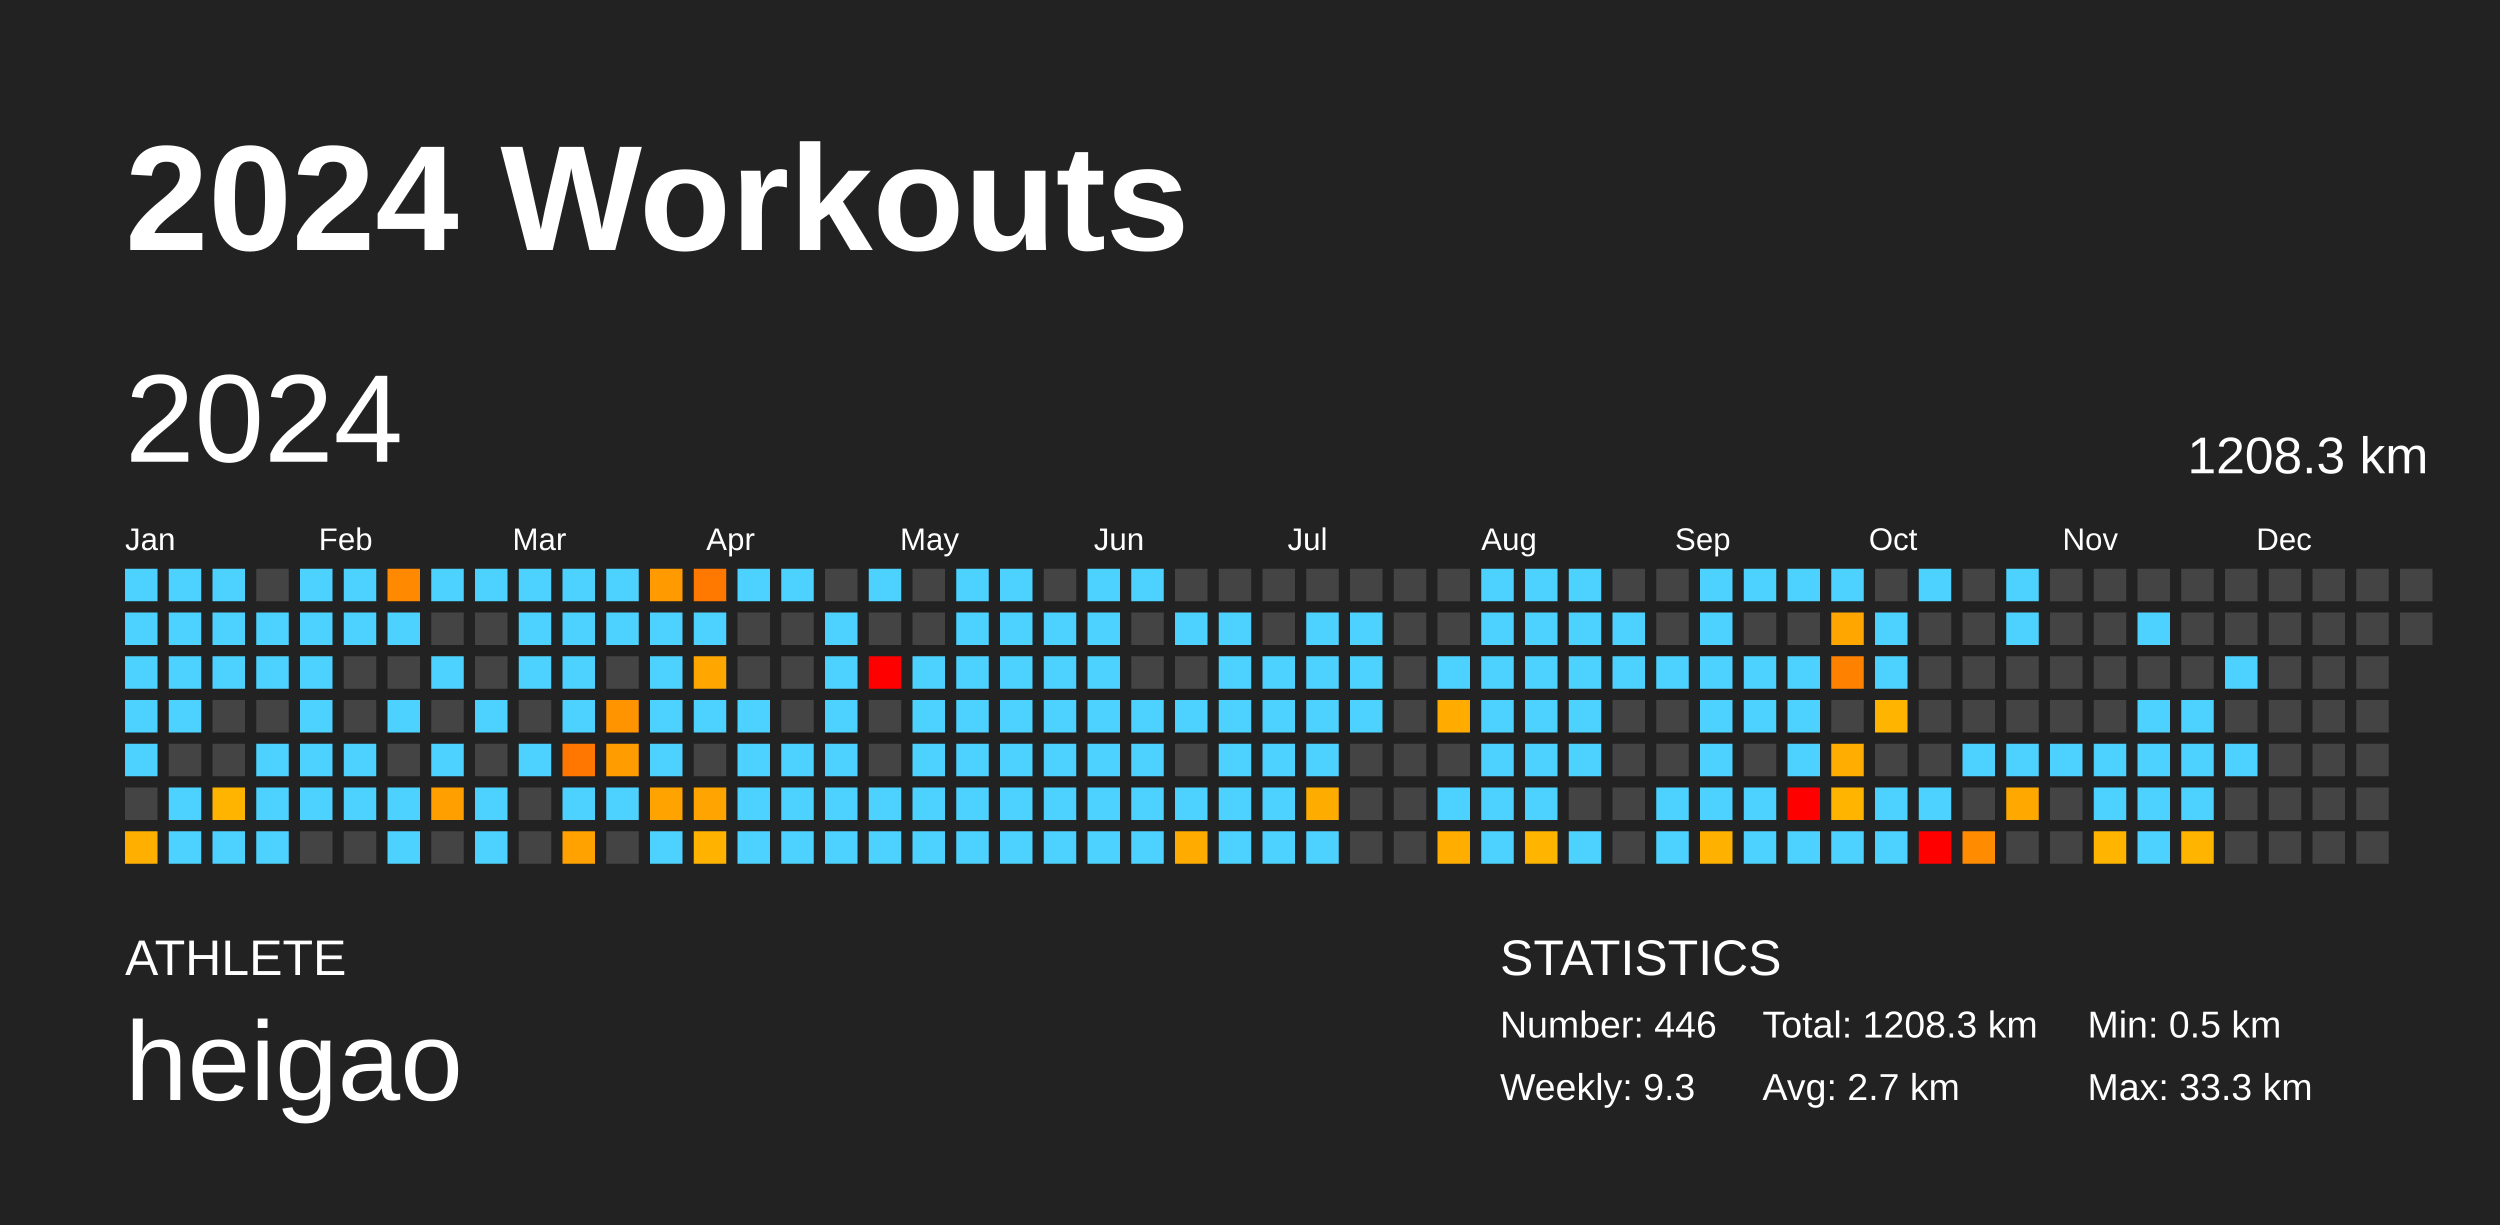
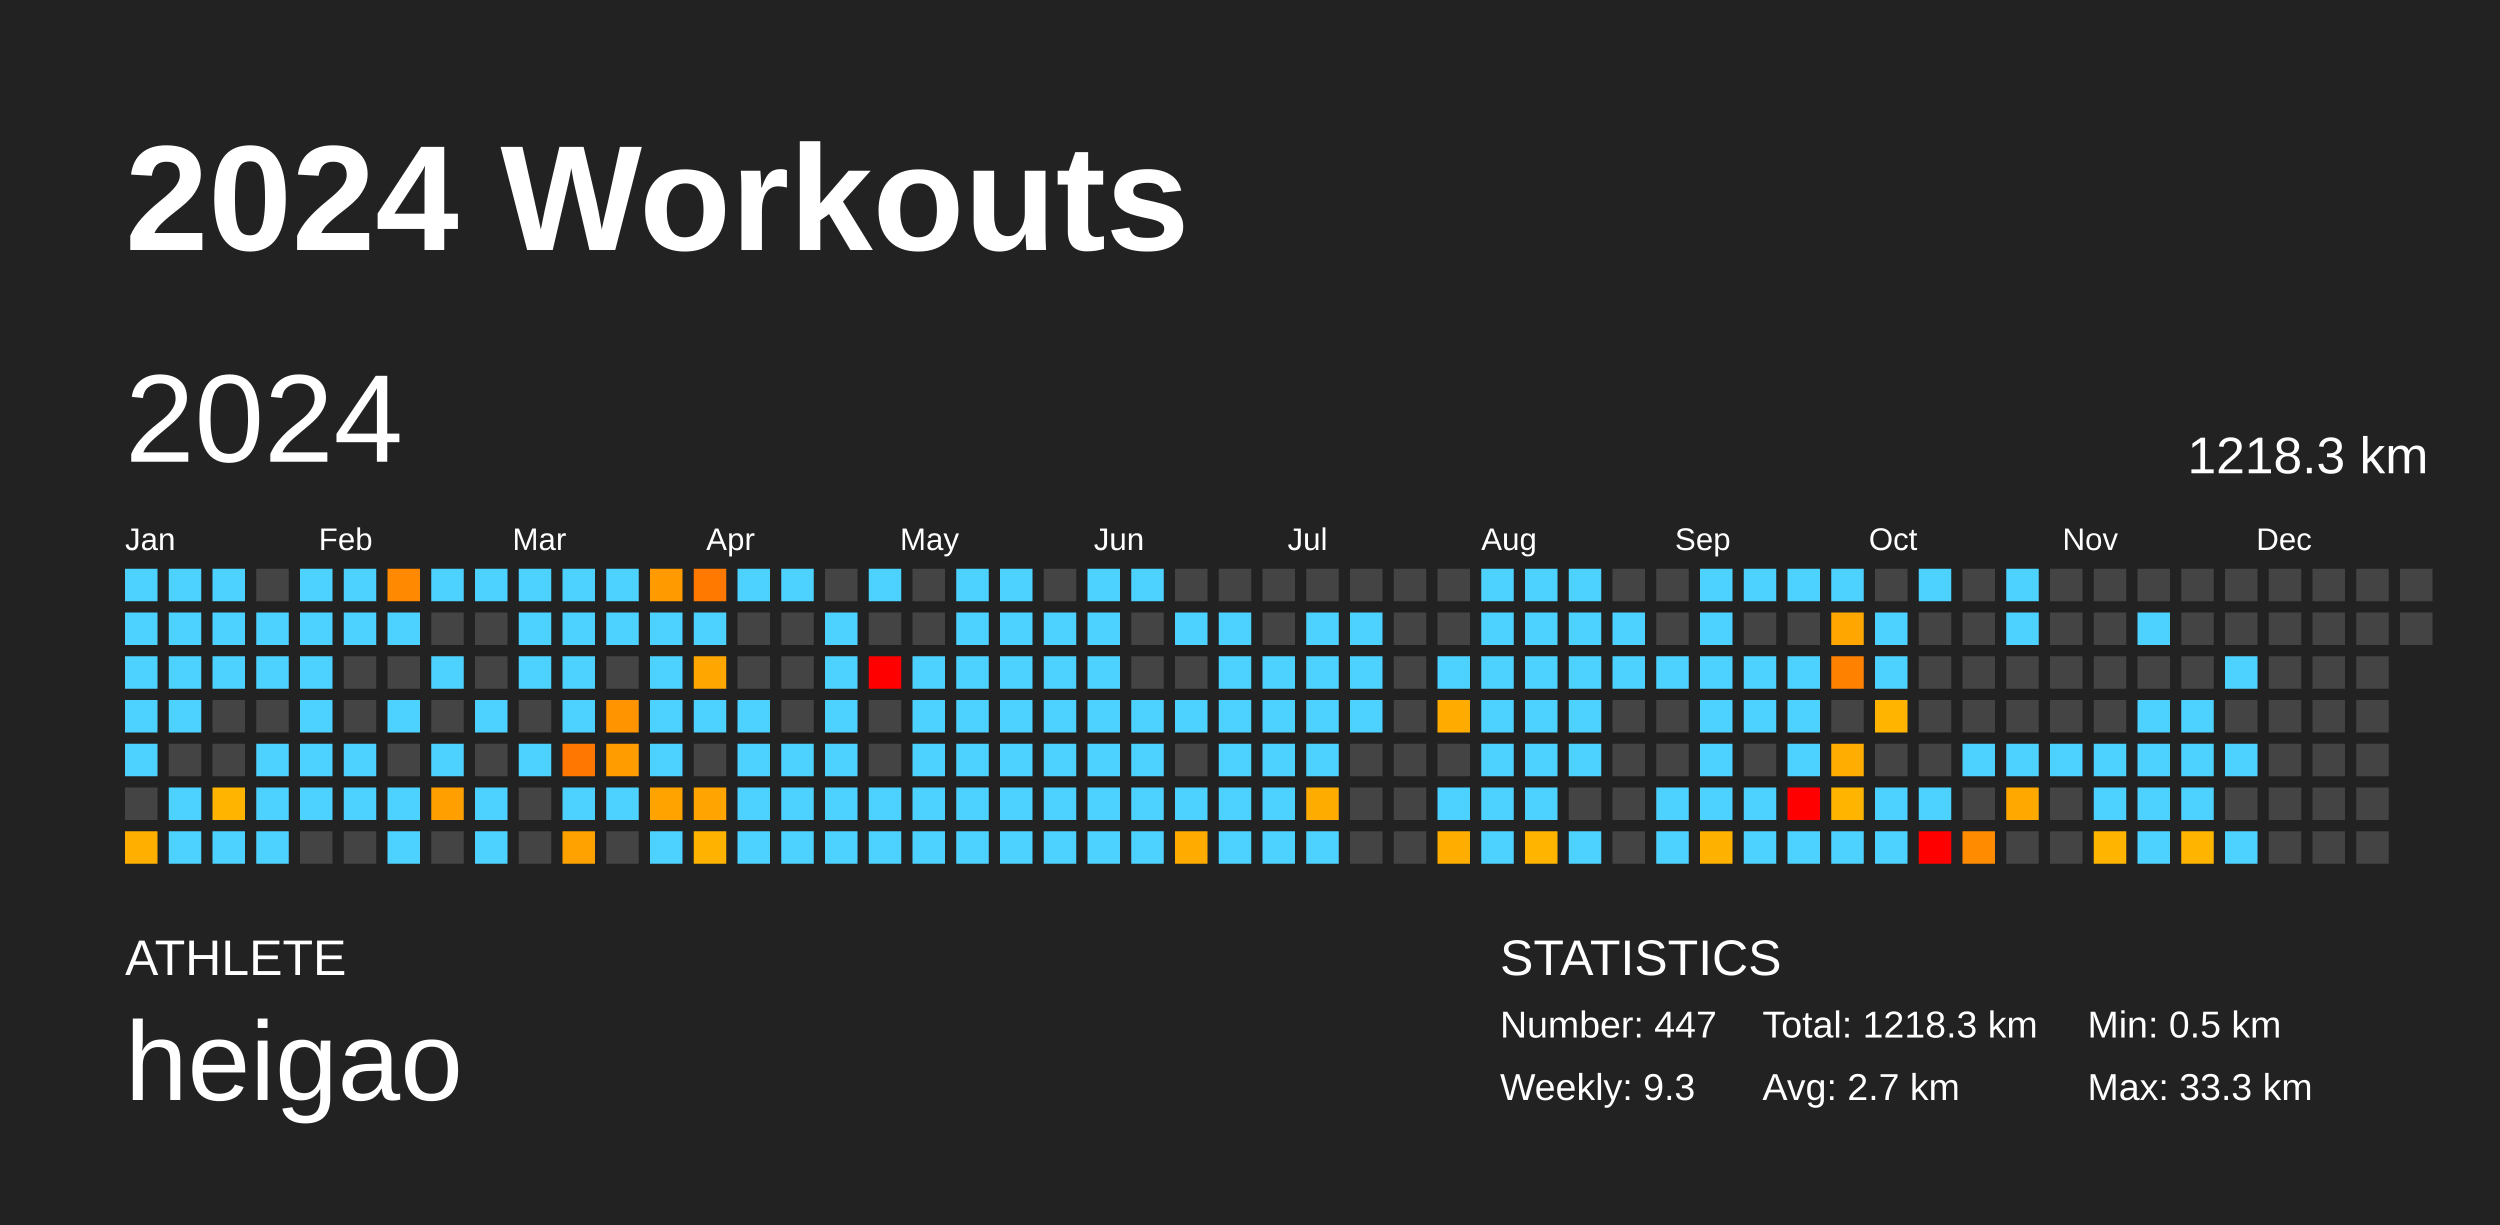
<svg xmlns="http://www.w3.org/2000/svg" baseProfile="full" height="98mm" version="1.1" viewBox="0,0,200,98" width="200mm">
  <defs />
  <rect fill="#222222" height="98" width="200" x="0" y="0" />
  <text fill="#FFFFFF" style="font-size:12px; font-family:Arial; font-weight:bold;" x="10" y="20">2024 Workouts</text>
  <text fill="#FFFFFF" style="font-size:4px; font-family:Arial" x="10" y="78">ATHLETE</text>
  <text fill="#FFFFFF" style="font-size:9px; font-family:Arial" x="10" y="88">heigao</text>
  <text fill="#FFFFFF" style="font-size:4px; font-family:Arial" x="120" y="78">STATISTICS</text>
-   <text fill="#FFFFFF" style="font-size:3px; font-family:Arial" x="120" y="83">Number: 446</text>
+   <text fill="#FFFFFF" style="font-size:3px; font-family:Arial" x="120" y="83">Number: 447</text>
  <text fill="#FFFFFF" style="font-size:3px; font-family:Arial" x="120" y="88">Weekly: 9.3</text>
-   <text fill="#FFFFFF" style="font-size:3px; font-family:Arial" x="141" y="83">Total: 1208.3 km</text>
+   <text fill="#FFFFFF" style="font-size:3px; font-family:Arial" x="141" y="83">Total: 1218.3 km</text>
  <text fill="#FFFFFF" style="font-size:3px; font-family:Arial" x="141" y="88">Avg: 2.7 km</text>
  <text fill="#FFFFFF" style="font-size:3px; font-family:Arial" x="167" y="83">Min: 0.5 km</text>
  <text fill="#FFFFFF" style="font-size:3px; font-family:Arial" x="167" y="88">Max: 33.3 km</text>
  <text dominant-baseline="hanging" fill="#FFFFFF" style="font-size:10.0px; font-family:Arial;" x="10" y="30">2024</text>
-   <text dominant-baseline="hanging" fill="#FFFFFF" style="font-size:4.125px; font-family:Arial;" x="175" y="35">1208.3 km</text>
+   <text dominant-baseline="hanging" fill="#FFFFFF" style="font-size:4.125px; font-family:Arial;" x="175" y="35">1218.3 km</text>
  <text fill="#FFFFFF" style="font-size:2.5px; font-family:Arial" x="10.0" y="44">Jan</text>
  <text fill="#FFFFFF" style="font-size:2.5px; font-family:Arial" x="25.5" y="44">Feb</text>
  <text fill="#FFFFFF" style="font-size:2.5px; font-family:Arial" x="41.0" y="44">Mar</text>
  <text fill="#FFFFFF" style="font-size:2.5px; font-family:Arial" x="56.5" y="44">Apr</text>
  <text fill="#FFFFFF" style="font-size:2.5px; font-family:Arial" x="72.0" y="44">May</text>
  <text fill="#FFFFFF" style="font-size:2.5px; font-family:Arial" x="87.5" y="44">Jun</text>
  <text fill="#FFFFFF" style="font-size:2.5px; font-family:Arial" x="103.0" y="44">Jul</text>
  <text fill="#FFFFFF" style="font-size:2.5px; font-family:Arial" x="118.5" y="44">Aug</text>
  <text fill="#FFFFFF" style="font-size:2.5px; font-family:Arial" x="134.0" y="44">Sep</text>
  <text fill="#FFFFFF" style="font-size:2.5px; font-family:Arial" x="149.5" y="44">Oct</text>
  <text fill="#FFFFFF" style="font-size:2.5px; font-family:Arial" x="165.0" y="44">Nov</text>
  <text fill="#FFFFFF" style="font-size:2.5px; font-family:Arial" x="180.5" y="44">Dec</text>
  <rect fill="#4dd2ff" height="2.6" width="2.6" x="10.0" y="45.5" />
  <rect fill="#4dd2ff" height="2.6" width="2.6" x="10.0" y="49.0" />
  <rect fill="#4dd2ff" height="2.6" width="2.6" x="10.0" y="52.5" />
  <rect fill="#4dd2ff" height="2.6" width="2.6" x="10.0" y="56.0" />
  <rect fill="#4dd2ff" height="2.6" width="2.6" x="10.0" y="59.5" />
  <rect fill="#444444" height="2.6" width="2.6" x="10.0" y="63.0" />
  <rect fill="#ffaf00" height="2.6" width="2.6" x="10.0" y="66.5" />
  <rect fill="#4dd2ff" height="2.6" width="2.6" x="13.5" y="45.5" />
  <rect fill="#4dd2ff" height="2.6" width="2.6" x="13.5" y="49.0" />
  <rect fill="#4dd2ff" height="2.6" width="2.6" x="13.5" y="52.5" />
  <rect fill="#4dd2ff" height="2.6" width="2.6" x="13.5" y="56.0" />
  <rect fill="#444444" height="2.6" width="2.6" x="13.5" y="59.5" />
  <rect fill="#4dd2ff" height="2.6" width="2.6" x="13.5" y="63.0" />
  <rect fill="#4dd2ff" height="2.6" width="2.6" x="13.5" y="66.5" />
  <rect fill="#4dd2ff" height="2.6" width="2.6" x="17.0" y="45.5" />
  <rect fill="#4dd2ff" height="2.6" width="2.6" x="17.0" y="49.0" />
  <rect fill="#4dd2ff" height="2.6" width="2.6" x="17.0" y="52.5" />
  <rect fill="#444444" height="2.6" width="2.6" x="17.0" y="56.0" />
  <rect fill="#444444" height="2.6" width="2.6" x="17.0" y="59.5" />
  <rect fill="#ffb400" height="2.6" width="2.6" x="17.0" y="63.0" />
  <rect fill="#4dd2ff" height="2.6" width="2.6" x="17.0" y="66.5" />
  <rect fill="#444444" height="2.6" width="2.6" x="20.5" y="45.5" />
  <rect fill="#4dd2ff" height="2.6" width="2.6" x="20.5" y="49.0" />
  <rect fill="#4dd2ff" height="2.6" width="2.6" x="20.5" y="52.5" />
  <rect fill="#444444" height="2.6" width="2.6" x="20.5" y="56.0" />
  <rect fill="#4dd2ff" height="2.6" width="2.6" x="20.5" y="59.5" />
  <rect fill="#4dd2ff" height="2.6" width="2.6" x="20.5" y="63.0" />
  <rect fill="#4dd2ff" height="2.6" width="2.6" x="20.5" y="66.5" />
  <rect fill="#4dd2ff" height="2.6" width="2.6" x="24.0" y="45.5" />
  <rect fill="#4dd2ff" height="2.6" width="2.6" x="24.0" y="49.0" />
  <rect fill="#4dd2ff" height="2.6" width="2.6" x="24.0" y="52.5" />
  <rect fill="#4dd2ff" height="2.6" width="2.6" x="24.0" y="56.0" />
  <rect fill="#4dd2ff" height="2.6" width="2.6" x="24.0" y="59.5" />
  <rect fill="#4dd2ff" height="2.6" width="2.6" x="24.0" y="63.0" />
  <rect fill="#444444" height="2.6" width="2.6" x="24.0" y="66.5" />
  <rect fill="#4dd2ff" height="2.6" width="2.6" x="27.5" y="45.5" />
  <rect fill="#4dd2ff" height="2.6" width="2.6" x="27.5" y="49.0" />
  <rect fill="#444444" height="2.6" width="2.6" x="27.5" y="52.5" />
  <rect fill="#444444" height="2.6" width="2.6" x="27.5" y="56.0" />
  <rect fill="#4dd2ff" height="2.6" width="2.6" x="27.5" y="59.5" />
  <rect fill="#4dd2ff" height="2.6" width="2.6" x="27.5" y="63.0" />
  <rect fill="#444444" height="2.6" width="2.6" x="27.5" y="66.5" />
  <rect fill="#ff8900" height="2.6" width="2.6" x="31.0" y="45.5" />
  <rect fill="#4dd2ff" height="2.6" width="2.6" x="31.0" y="49.0" />
  <rect fill="#444444" height="2.6" width="2.6" x="31.0" y="52.5" />
  <rect fill="#4dd2ff" height="2.6" width="2.6" x="31.0" y="56.0" />
  <rect fill="#444444" height="2.6" width="2.6" x="31.0" y="59.5" />
  <rect fill="#4dd2ff" height="2.6" width="2.6" x="31.0" y="63.0" />
  <rect fill="#4dd2ff" height="2.6" width="2.6" x="31.0" y="66.5" />
  <rect fill="#4dd2ff" height="2.6" width="2.6" x="34.5" y="45.5" />
  <rect fill="#444444" height="2.6" width="2.6" x="34.5" y="49.0" />
  <rect fill="#4dd2ff" height="2.6" width="2.6" x="34.5" y="52.5" />
  <rect fill="#444444" height="2.6" width="2.6" x="34.5" y="56.0" />
  <rect fill="#4dd2ff" height="2.6" width="2.6" x="34.5" y="59.5" />
  <rect fill="#ffa000" height="2.6" width="2.6" x="34.5" y="63.0" />
  <rect fill="#444444" height="2.6" width="2.6" x="34.5" y="66.5" />
  <rect fill="#4dd2ff" height="2.6" width="2.6" x="38.0" y="45.5" />
  <rect fill="#444444" height="2.6" width="2.6" x="38.0" y="49.0" />
  <rect fill="#444444" height="2.6" width="2.6" x="38.0" y="52.5" />
  <rect fill="#4dd2ff" height="2.6" width="2.6" x="38.0" y="56.0" />
  <rect fill="#444444" height="2.6" width="2.6" x="38.0" y="59.5" />
  <rect fill="#4dd2ff" height="2.6" width="2.6" x="38.0" y="63.0" />
  <rect fill="#4dd2ff" height="2.6" width="2.6" x="38.0" y="66.5" />
  <rect fill="#4dd2ff" height="2.6" width="2.6" x="41.5" y="45.5" />
  <rect fill="#4dd2ff" height="2.6" width="2.6" x="41.5" y="49.0" />
  <rect fill="#4dd2ff" height="2.6" width="2.6" x="41.5" y="52.5" />
  <rect fill="#444444" height="2.6" width="2.6" x="41.5" y="56.0" />
  <rect fill="#4dd2ff" height="2.6" width="2.6" x="41.5" y="59.5" />
  <rect fill="#444444" height="2.6" width="2.6" x="41.5" y="63.0" />
  <rect fill="#444444" height="2.6" width="2.6" x="41.5" y="66.5" />
  <rect fill="#4dd2ff" height="2.6" width="2.6" x="45.0" y="45.5" />
  <rect fill="#4dd2ff" height="2.6" width="2.6" x="45.0" y="49.0" />
  <rect fill="#4dd2ff" height="2.6" width="2.6" x="45.0" y="52.5" />
  <rect fill="#4dd2ff" height="2.6" width="2.6" x="45.0" y="56.0" />
  <rect fill="#ff7600" height="2.6" width="2.6" x="45.0" y="59.5" />
  <rect fill="#4dd2ff" height="2.6" width="2.6" x="45.0" y="63.0" />
  <rect fill="#ffa200" height="2.6" width="2.6" x="45.0" y="66.5" />
  <rect fill="#4dd2ff" height="2.6" width="2.6" x="48.5" y="45.5" />
  <rect fill="#4dd2ff" height="2.6" width="2.6" x="48.5" y="49.0" />
  <rect fill="#444444" height="2.6" width="2.6" x="48.5" y="52.5" />
  <rect fill="#ff9400" height="2.6" width="2.6" x="48.5" y="56.0" />
  <rect fill="#ff9c00" height="2.6" width="2.6" x="48.5" y="59.5" />
  <rect fill="#4dd2ff" height="2.6" width="2.6" x="48.5" y="63.0" />
  <rect fill="#444444" height="2.6" width="2.6" x="48.5" y="66.5" />
  <rect fill="#ff9b00" height="2.6" width="2.6" x="52.0" y="45.5" />
  <rect fill="#4dd2ff" height="2.6" width="2.6" x="52.0" y="49.0" />
  <rect fill="#4dd2ff" height="2.6" width="2.6" x="52.0" y="52.5" />
  <rect fill="#4dd2ff" height="2.6" width="2.6" x="52.0" y="56.0" />
  <rect fill="#4dd2ff" height="2.6" width="2.6" x="52.0" y="59.5" />
  <rect fill="#ffa300" height="2.6" width="2.6" x="52.0" y="63.0" />
  <rect fill="#4dd2ff" height="2.6" width="2.6" x="52.0" y="66.5" />
  <rect fill="#ff7800" height="2.6" width="2.6" x="55.5" y="45.5" />
  <rect fill="#4dd2ff" height="2.6" width="2.6" x="55.5" y="49.0" />
  <rect fill="#ffa600" height="2.6" width="2.6" x="55.5" y="52.5" />
  <rect fill="#4dd2ff" height="2.6" width="2.6" x="55.5" y="56.0" />
  <rect fill="#444444" height="2.6" width="2.6" x="55.5" y="59.5" />
  <rect fill="#ffa400" height="2.6" width="2.6" x="55.5" y="63.0" />
  <rect fill="#ffb300" height="2.6" width="2.6" x="55.5" y="66.5" />
  <rect fill="#4dd2ff" height="2.6" width="2.6" x="59.0" y="45.5" />
  <rect fill="#444444" height="2.6" width="2.6" x="59.0" y="49.0" />
  <rect fill="#444444" height="2.6" width="2.6" x="59.0" y="52.5" />
  <rect fill="#4dd2ff" height="2.6" width="2.6" x="59.0" y="56.0" />
  <rect fill="#4dd2ff" height="2.6" width="2.6" x="59.0" y="59.5" />
  <rect fill="#4dd2ff" height="2.6" width="2.6" x="59.0" y="63.0" />
  <rect fill="#4dd2ff" height="2.6" width="2.6" x="59.0" y="66.5" />
  <rect fill="#4dd2ff" height="2.6" width="2.6" x="62.5" y="45.5" />
  <rect fill="#444444" height="2.6" width="2.6" x="62.5" y="49.0" />
  <rect fill="#444444" height="2.6" width="2.6" x="62.5" y="52.5" />
  <rect fill="#444444" height="2.6" width="2.6" x="62.5" y="56.0" />
  <rect fill="#4dd2ff" height="2.6" width="2.6" x="62.5" y="59.5" />
  <rect fill="#4dd2ff" height="2.6" width="2.6" x="62.5" y="63.0" />
  <rect fill="#4dd2ff" height="2.6" width="2.6" x="62.5" y="66.5" />
  <rect fill="#444444" height="2.6" width="2.6" x="66.0" y="45.5" />
  <rect fill="#4dd2ff" height="2.6" width="2.6" x="66.0" y="49.0" />
  <rect fill="#4dd2ff" height="2.6" width="2.6" x="66.0" y="52.5" />
  <rect fill="#4dd2ff" height="2.6" width="2.6" x="66.0" y="56.0" />
  <rect fill="#4dd2ff" height="2.6" width="2.6" x="66.0" y="59.5" />
  <rect fill="#4dd2ff" height="2.6" width="2.6" x="66.0" y="63.0" />
  <rect fill="#4dd2ff" height="2.6" width="2.6" x="66.0" y="66.5" />
  <rect fill="#4dd2ff" height="2.6" width="2.6" x="69.5" y="45.5" />
  <rect fill="#444444" height="2.6" width="2.6" x="69.5" y="49.0" />
  <rect fill="red" height="2.6" width="2.6" x="69.5" y="52.5" />
  <rect fill="#444444" height="2.6" width="2.6" x="69.5" y="56.0" />
  <rect fill="#444444" height="2.6" width="2.6" x="69.5" y="59.5" />
  <rect fill="#4dd2ff" height="2.6" width="2.6" x="69.5" y="63.0" />
  <rect fill="#4dd2ff" height="2.6" width="2.6" x="69.5" y="66.5" />
  <rect fill="#444444" height="2.6" width="2.6" x="73.0" y="45.5" />
  <rect fill="#444444" height="2.6" width="2.6" x="73.0" y="49.0" />
  <rect fill="#4dd2ff" height="2.6" width="2.6" x="73.0" y="52.5" />
  <rect fill="#4dd2ff" height="2.6" width="2.6" x="73.0" y="56.0" />
  <rect fill="#4dd2ff" height="2.6" width="2.6" x="73.0" y="59.5" />
  <rect fill="#4dd2ff" height="2.6" width="2.6" x="73.0" y="63.0" />
  <rect fill="#4dd2ff" height="2.6" width="2.6" x="73.0" y="66.5" />
  <rect fill="#4dd2ff" height="2.6" width="2.6" x="76.5" y="45.5" />
  <rect fill="#4dd2ff" height="2.6" width="2.6" x="76.5" y="49.0" />
  <rect fill="#4dd2ff" height="2.6" width="2.6" x="76.5" y="52.5" />
  <rect fill="#4dd2ff" height="2.6" width="2.6" x="76.5" y="56.0" />
  <rect fill="#4dd2ff" height="2.6" width="2.6" x="76.5" y="59.5" />
  <rect fill="#4dd2ff" height="2.6" width="2.6" x="76.5" y="63.0" />
  <rect fill="#4dd2ff" height="2.6" width="2.6" x="76.5" y="66.5" />
  <rect fill="#4dd2ff" height="2.6" width="2.6" x="80.0" y="45.5" />
  <rect fill="#4dd2ff" height="2.6" width="2.6" x="80.0" y="49.0" />
  <rect fill="#4dd2ff" height="2.6" width="2.6" x="80.0" y="52.5" />
  <rect fill="#4dd2ff" height="2.6" width="2.6" x="80.0" y="56.0" />
  <rect fill="#4dd2ff" height="2.6" width="2.6" x="80.0" y="59.5" />
  <rect fill="#4dd2ff" height="2.6" width="2.6" x="80.0" y="63.0" />
  <rect fill="#4dd2ff" height="2.6" width="2.6" x="80.0" y="66.5" />
  <rect fill="#444444" height="2.6" width="2.6" x="83.5" y="45.5" />
  <rect fill="#4dd2ff" height="2.6" width="2.6" x="83.5" y="49.0" />
  <rect fill="#4dd2ff" height="2.6" width="2.6" x="83.5" y="52.5" />
  <rect fill="#4dd2ff" height="2.6" width="2.6" x="83.5" y="56.0" />
  <rect fill="#4dd2ff" height="2.6" width="2.6" x="83.5" y="59.5" />
  <rect fill="#4dd2ff" height="2.6" width="2.6" x="83.5" y="63.0" />
  <rect fill="#4dd2ff" height="2.6" width="2.6" x="83.5" y="66.5" />
  <rect fill="#4dd2ff" height="2.6" width="2.6" x="87.0" y="45.5" />
  <rect fill="#4dd2ff" height="2.6" width="2.6" x="87.0" y="49.0" />
  <rect fill="#4dd2ff" height="2.6" width="2.6" x="87.0" y="52.5" />
  <rect fill="#4dd2ff" height="2.6" width="2.6" x="87.0" y="56.0" />
  <rect fill="#4dd2ff" height="2.6" width="2.6" x="87.0" y="59.5" />
  <rect fill="#4dd2ff" height="2.6" width="2.6" x="87.0" y="63.0" />
  <rect fill="#4dd2ff" height="2.6" width="2.6" x="87.0" y="66.5" />
  <rect fill="#4dd2ff" height="2.6" width="2.6" x="90.5" y="45.5" />
  <rect fill="#444444" height="2.6" width="2.6" x="90.5" y="49.0" />
  <rect fill="#444444" height="2.6" width="2.6" x="90.5" y="52.5" />
  <rect fill="#4dd2ff" height="2.6" width="2.6" x="90.5" y="56.0" />
  <rect fill="#4dd2ff" height="2.6" width="2.6" x="90.5" y="59.5" />
  <rect fill="#4dd2ff" height="2.6" width="2.6" x="90.5" y="63.0" />
  <rect fill="#4dd2ff" height="2.6" width="2.6" x="90.5" y="66.5" />
  <rect fill="#444444" height="2.6" width="2.6" x="94.0" y="45.5" />
  <rect fill="#4dd2ff" height="2.6" width="2.6" x="94.0" y="49.0" />
  <rect fill="#444444" height="2.6" width="2.6" x="94.0" y="52.5" />
  <rect fill="#4dd2ff" height="2.6" width="2.6" x="94.0" y="56.0" />
  <rect fill="#444444" height="2.6" width="2.6" x="94.0" y="59.5" />
  <rect fill="#4dd2ff" height="2.6" width="2.6" x="94.0" y="63.0" />
  <rect fill="#ffab00" height="2.6" width="2.6" x="94.0" y="66.5" />
  <rect fill="#444444" height="2.6" width="2.6" x="97.5" y="45.5" />
  <rect fill="#4dd2ff" height="2.6" width="2.6" x="97.5" y="49.0" />
  <rect fill="#4dd2ff" height="2.6" width="2.6" x="97.5" y="52.5" />
  <rect fill="#4dd2ff" height="2.6" width="2.6" x="97.5" y="56.0" />
  <rect fill="#4dd2ff" height="2.6" width="2.6" x="97.5" y="59.5" />
  <rect fill="#4dd2ff" height="2.6" width="2.6" x="97.5" y="63.0" />
  <rect fill="#4dd2ff" height="2.6" width="2.6" x="97.5" y="66.5" />
  <rect fill="#444444" height="2.6" width="2.6" x="101.0" y="45.5" />
  <rect fill="#444444" height="2.6" width="2.6" x="101.0" y="49.0" />
  <rect fill="#4dd2ff" height="2.6" width="2.6" x="101.0" y="52.5" />
  <rect fill="#4dd2ff" height="2.6" width="2.6" x="101.0" y="56.0" />
  <rect fill="#4dd2ff" height="2.6" width="2.6" x="101.0" y="59.5" />
  <rect fill="#4dd2ff" height="2.6" width="2.6" x="101.0" y="63.0" />
  <rect fill="#4dd2ff" height="2.6" width="2.6" x="101.0" y="66.5" />
  <rect fill="#444444" height="2.6" width="2.6" x="104.5" y="45.5" />
  <rect fill="#4dd2ff" height="2.6" width="2.6" x="104.5" y="49.0" />
  <rect fill="#4dd2ff" height="2.6" width="2.6" x="104.5" y="52.5" />
  <rect fill="#4dd2ff" height="2.6" width="2.6" x="104.5" y="56.0" />
  <rect fill="#4dd2ff" height="2.6" width="2.6" x="104.5" y="59.5" />
  <rect fill="#ffac00" height="2.6" width="2.6" x="104.5" y="63.0" />
  <rect fill="#4dd2ff" height="2.6" width="2.6" x="104.5" y="66.5" />
  <rect fill="#444444" height="2.6" width="2.6" x="108.0" y="45.5" />
  <rect fill="#4dd2ff" height="2.6" width="2.6" x="108.0" y="49.0" />
  <rect fill="#4dd2ff" height="2.6" width="2.6" x="108.0" y="52.5" />
  <rect fill="#4dd2ff" height="2.6" width="2.6" x="108.0" y="56.0" />
  <rect fill="#444444" height="2.6" width="2.6" x="108.0" y="59.5" />
  <rect fill="#444444" height="2.6" width="2.6" x="108.0" y="63.0" />
  <rect fill="#444444" height="2.6" width="2.6" x="108.0" y="66.5" />
  <rect fill="#444444" height="2.6" width="2.6" x="111.5" y="45.5" />
  <rect fill="#444444" height="2.6" width="2.6" x="111.5" y="49.0" />
  <rect fill="#444444" height="2.6" width="2.6" x="111.5" y="52.5" />
  <rect fill="#444444" height="2.6" width="2.6" x="111.5" y="56.0" />
  <rect fill="#444444" height="2.6" width="2.6" x="111.5" y="59.5" />
  <rect fill="#444444" height="2.6" width="2.6" x="111.5" y="63.0" />
  <rect fill="#444444" height="2.6" width="2.6" x="111.5" y="66.5" />
  <rect fill="#444444" height="2.6" width="2.6" x="115.0" y="45.5" />
  <rect fill="#444444" height="2.6" width="2.6" x="115.0" y="49.0" />
  <rect fill="#4dd2ff" height="2.6" width="2.6" x="115.0" y="52.5" />
  <rect fill="#ffab00" height="2.6" width="2.6" x="115.0" y="56.0" />
  <rect fill="#444444" height="2.6" width="2.6" x="115.0" y="59.5" />
  <rect fill="#4dd2ff" height="2.6" width="2.6" x="115.0" y="63.0" />
  <rect fill="#ffae00" height="2.6" width="2.6" x="115.0" y="66.5" />
  <rect fill="#4dd2ff" height="2.6" width="2.6" x="118.5" y="45.5" />
  <rect fill="#4dd2ff" height="2.6" width="2.6" x="118.5" y="49.0" />
  <rect fill="#4dd2ff" height="2.6" width="2.6" x="118.5" y="52.5" />
  <rect fill="#4dd2ff" height="2.6" width="2.6" x="118.5" y="56.0" />
  <rect fill="#4dd2ff" height="2.6" width="2.6" x="118.5" y="59.5" />
  <rect fill="#4dd2ff" height="2.6" width="2.6" x="118.5" y="63.0" />
  <rect fill="#4dd2ff" height="2.6" width="2.6" x="118.5" y="66.5" />
  <rect fill="#4dd2ff" height="2.6" width="2.6" x="122.0" y="45.5" />
  <rect fill="#4dd2ff" height="2.6" width="2.6" x="122.0" y="49.0" />
  <rect fill="#4dd2ff" height="2.6" width="2.6" x="122.0" y="52.5" />
  <rect fill="#4dd2ff" height="2.6" width="2.6" x="122.0" y="56.0" />
  <rect fill="#4dd2ff" height="2.6" width="2.6" x="122.0" y="59.5" />
  <rect fill="#4dd2ff" height="2.6" width="2.6" x="122.0" y="63.0" />
  <rect fill="#ffb500" height="2.6" width="2.6" x="122.0" y="66.5" />
  <rect fill="#4dd2ff" height="2.6" width="2.6" x="125.5" y="45.5" />
  <rect fill="#4dd2ff" height="2.6" width="2.6" x="125.5" y="49.0" />
  <rect fill="#4dd2ff" height="2.6" width="2.6" x="125.5" y="52.5" />
  <rect fill="#4dd2ff" height="2.6" width="2.6" x="125.5" y="56.0" />
  <rect fill="#4dd2ff" height="2.6" width="2.6" x="125.5" y="59.5" />
  <rect fill="#444444" height="2.6" width="2.6" x="125.5" y="63.0" />
  <rect fill="#4dd2ff" height="2.6" width="2.6" x="125.5" y="66.5" />
  <rect fill="#444444" height="2.6" width="2.6" x="129.0" y="45.5" />
  <rect fill="#4dd2ff" height="2.6" width="2.6" x="129.0" y="49.0" />
  <rect fill="#4dd2ff" height="2.6" width="2.6" x="129.0" y="52.5" />
  <rect fill="#444444" height="2.6" width="2.6" x="129.0" y="56.0" />
  <rect fill="#444444" height="2.6" width="2.6" x="129.0" y="59.5" />
  <rect fill="#444444" height="2.6" width="2.6" x="129.0" y="63.0" />
  <rect fill="#444444" height="2.6" width="2.6" x="129.0" y="66.5" />
  <rect fill="#444444" height="2.6" width="2.6" x="132.5" y="45.5" />
  <rect fill="#444444" height="2.6" width="2.6" x="132.5" y="49.0" />
  <rect fill="#4dd2ff" height="2.6" width="2.6" x="132.5" y="52.5" />
  <rect fill="#444444" height="2.6" width="2.6" x="132.5" y="56.0" />
  <rect fill="#444444" height="2.6" width="2.6" x="132.5" y="59.5" />
  <rect fill="#4dd2ff" height="2.6" width="2.6" x="132.5" y="63.0" />
  <rect fill="#4dd2ff" height="2.6" width="2.6" x="132.5" y="66.5" />
  <rect fill="#4dd2ff" height="2.6" width="2.6" x="136.0" y="45.5" />
  <rect fill="#4dd2ff" height="2.6" width="2.6" x="136.0" y="49.0" />
  <rect fill="#4dd2ff" height="2.6" width="2.6" x="136.0" y="52.5" />
  <rect fill="#4dd2ff" height="2.6" width="2.6" x="136.0" y="56.0" />
  <rect fill="#4dd2ff" height="2.6" width="2.6" x="136.0" y="59.5" />
  <rect fill="#4dd2ff" height="2.6" width="2.6" x="136.0" y="63.0" />
  <rect fill="#ffb100" height="2.6" width="2.6" x="136.0" y="66.5" />
  <rect fill="#4dd2ff" height="2.6" width="2.6" x="139.5" y="45.5" />
  <rect fill="#444444" height="2.6" width="2.6" x="139.5" y="49.0" />
  <rect fill="#4dd2ff" height="2.6" width="2.6" x="139.5" y="52.5" />
  <rect fill="#4dd2ff" height="2.6" width="2.6" x="139.5" y="56.0" />
  <rect fill="#444444" height="2.6" width="2.6" x="139.5" y="59.5" />
  <rect fill="#4dd2ff" height="2.6" width="2.6" x="139.5" y="63.0" />
  <rect fill="#4dd2ff" height="2.6" width="2.6" x="139.5" y="66.5" />
  <rect fill="#4dd2ff" height="2.6" width="2.6" x="143.0" y="45.5" />
  <rect fill="#444444" height="2.6" width="2.6" x="143.0" y="49.0" />
  <rect fill="#4dd2ff" height="2.6" width="2.6" x="143.0" y="52.5" />
  <rect fill="#4dd2ff" height="2.6" width="2.6" x="143.0" y="56.0" />
  <rect fill="#4dd2ff" height="2.6" width="2.6" x="143.0" y="59.5" />
  <rect fill="red" height="2.6" width="2.6" x="143.0" y="63.0" />
  <rect fill="#4dd2ff" height="2.6" width="2.6" x="143.0" y="66.5" />
  <rect fill="#4dd2ff" height="2.6" width="2.6" x="146.5" y="45.5" />
  <rect fill="#ffa700" height="2.6" width="2.6" x="146.5" y="49.0" />
  <rect fill="#ff8100" height="2.6" width="2.6" x="146.5" y="52.5" />
  <rect fill="#444444" height="2.6" width="2.6" x="146.5" y="56.0" />
  <rect fill="#ffad00" height="2.6" width="2.6" x="146.5" y="59.5" />
  <rect fill="#ffb500" height="2.6" width="2.6" x="146.5" y="63.0" />
  <rect fill="#4dd2ff" height="2.6" width="2.6" x="146.5" y="66.5" />
  <rect fill="#444444" height="2.6" width="2.6" x="150.0" y="45.5" />
  <rect fill="#4dd2ff" height="2.6" width="2.6" x="150.0" y="49.0" />
  <rect fill="#4dd2ff" height="2.6" width="2.6" x="150.0" y="52.5" />
  <rect fill="#ffb500" height="2.6" width="2.6" x="150.0" y="56.0" />
  <rect fill="#444444" height="2.6" width="2.6" x="150.0" y="59.5" />
  <rect fill="#4dd2ff" height="2.6" width="2.6" x="150.0" y="63.0" />
  <rect fill="#4dd2ff" height="2.6" width="2.6" x="150.0" y="66.5" />
  <rect fill="#4dd2ff" height="2.6" width="2.6" x="153.5" y="45.5" />
  <rect fill="#444444" height="2.6" width="2.6" x="153.5" y="49.0" />
  <rect fill="#444444" height="2.6" width="2.6" x="153.5" y="52.5" />
  <rect fill="#444444" height="2.6" width="2.6" x="153.5" y="56.0" />
  <rect fill="#444444" height="2.6" width="2.6" x="153.5" y="59.5" />
  <rect fill="#4dd2ff" height="2.6" width="2.6" x="153.5" y="63.0" />
  <rect fill="red" height="2.6" width="2.6" x="153.5" y="66.5" />
  <rect fill="#444444" height="2.6" width="2.6" x="157.0" y="45.5" />
  <rect fill="#444444" height="2.6" width="2.6" x="157.0" y="49.0" />
  <rect fill="#444444" height="2.6" width="2.6" x="157.0" y="52.5" />
  <rect fill="#444444" height="2.6" width="2.6" x="157.0" y="56.0" />
  <rect fill="#4dd2ff" height="2.6" width="2.6" x="157.0" y="59.5" />
  <rect fill="#444444" height="2.6" width="2.6" x="157.0" y="63.0" />
  <rect fill="#ff8b00" height="2.6" width="2.6" x="157.0" y="66.5" />
  <rect fill="#4dd2ff" height="2.6" width="2.6" x="160.5" y="45.5" />
  <rect fill="#4dd2ff" height="2.6" width="2.6" x="160.5" y="49.0" />
  <rect fill="#444444" height="2.6" width="2.6" x="160.5" y="52.5" />
  <rect fill="#444444" height="2.6" width="2.6" x="160.5" y="56.0" />
  <rect fill="#4dd2ff" height="2.6" width="2.6" x="160.5" y="59.5" />
  <rect fill="#ffa900" height="2.6" width="2.6" x="160.5" y="63.0" />
  <rect fill="#444444" height="2.6" width="2.6" x="160.5" y="66.5" />
  <rect fill="#444444" height="2.6" width="2.6" x="164.0" y="45.5" />
  <rect fill="#444444" height="2.6" width="2.6" x="164.0" y="49.0" />
  <rect fill="#444444" height="2.6" width="2.6" x="164.0" y="52.5" />
  <rect fill="#444444" height="2.6" width="2.6" x="164.0" y="56.0" />
  <rect fill="#4dd2ff" height="2.6" width="2.6" x="164.0" y="59.5" />
  <rect fill="#444444" height="2.6" width="2.6" x="164.0" y="63.0" />
  <rect fill="#444444" height="2.6" width="2.6" x="164.0" y="66.5" />
  <rect fill="#444444" height="2.6" width="2.6" x="167.5" y="45.5" />
  <rect fill="#444444" height="2.6" width="2.6" x="167.5" y="49.0" />
  <rect fill="#444444" height="2.6" width="2.6" x="167.5" y="52.5" />
  <rect fill="#444444" height="2.6" width="2.6" x="167.5" y="56.0" />
  <rect fill="#4dd2ff" height="2.6" width="2.6" x="167.5" y="59.5" />
  <rect fill="#4dd2ff" height="2.6" width="2.6" x="167.5" y="63.0" />
  <rect fill="#ffb500" height="2.6" width="2.6" x="167.5" y="66.5" />
  <rect fill="#444444" height="2.6" width="2.6" x="171.0" y="45.5" />
  <rect fill="#4dd2ff" height="2.6" width="2.6" x="171.0" y="49.0" />
  <rect fill="#444444" height="2.6" width="2.6" x="171.0" y="52.5" />
  <rect fill="#4dd2ff" height="2.6" width="2.6" x="171.0" y="56.0" />
  <rect fill="#4dd2ff" height="2.6" width="2.6" x="171.0" y="59.5" />
  <rect fill="#4dd2ff" height="2.6" width="2.6" x="171.0" y="63.0" />
  <rect fill="#4dd2ff" height="2.6" width="2.6" x="171.0" y="66.5" />
  <rect fill="#444444" height="2.6" width="2.6" x="174.5" y="45.5" />
  <rect fill="#444444" height="2.6" width="2.6" x="174.5" y="49.0" />
  <rect fill="#444444" height="2.6" width="2.6" x="174.5" y="52.5" />
  <rect fill="#4dd2ff" height="2.6" width="2.6" x="174.5" y="56.0" />
  <rect fill="#4dd2ff" height="2.6" width="2.6" x="174.5" y="59.5" />
  <rect fill="#4dd2ff" height="2.6" width="2.6" x="174.5" y="63.0" />
  <rect fill="#ffb500" height="2.6" width="2.6" x="174.5" y="66.5" />
  <rect fill="#444444" height="2.6" width="2.6" x="178.0" y="45.5" />
  <rect fill="#444444" height="2.6" width="2.6" x="178.0" y="49.0" />
  <rect fill="#4dd2ff" height="2.6" width="2.6" x="178.0" y="52.5" />
  <rect fill="#444444" height="2.6" width="2.6" x="178.0" y="56.0" />
  <rect fill="#4dd2ff" height="2.6" width="2.6" x="178.0" y="59.5" />
  <rect fill="#444444" height="2.6" width="2.6" x="178.0" y="63.0" />
-   <rect fill="#444444" height="2.6" width="2.6" x="178.0" y="66.5" />
+   <rect fill="#4dd2ff" height="2.6" width="2.6" x="178.0" y="66.5" />
  <rect fill="#444444" height="2.6" width="2.6" x="181.5" y="45.5" />
  <rect fill="#444444" height="2.6" width="2.6" x="181.5" y="49.0" />
  <rect fill="#444444" height="2.6" width="2.6" x="181.5" y="52.5" />
  <rect fill="#444444" height="2.6" width="2.6" x="181.5" y="56.0" />
  <rect fill="#444444" height="2.6" width="2.6" x="181.5" y="59.5" />
  <rect fill="#444444" height="2.6" width="2.6" x="181.5" y="63.0" />
  <rect fill="#444444" height="2.6" width="2.6" x="181.5" y="66.5" />
  <rect fill="#444444" height="2.6" width="2.6" x="185.0" y="45.5" />
  <rect fill="#444444" height="2.6" width="2.6" x="185.0" y="49.0" />
  <rect fill="#444444" height="2.6" width="2.6" x="185.0" y="52.5" />
  <rect fill="#444444" height="2.6" width="2.6" x="185.0" y="56.0" />
  <rect fill="#444444" height="2.6" width="2.6" x="185.0" y="59.5" />
  <rect fill="#444444" height="2.6" width="2.6" x="185.0" y="63.0" />
  <rect fill="#444444" height="2.6" width="2.6" x="185.0" y="66.5" />
  <rect fill="#444444" height="2.6" width="2.6" x="188.5" y="45.5" />
  <rect fill="#444444" height="2.6" width="2.6" x="188.5" y="49.0" />
  <rect fill="#444444" height="2.6" width="2.6" x="188.5" y="52.5" />
  <rect fill="#444444" height="2.6" width="2.6" x="188.5" y="56.0" />
  <rect fill="#444444" height="2.6" width="2.6" x="188.5" y="59.5" />
  <rect fill="#444444" height="2.6" width="2.6" x="188.5" y="63.0" />
  <rect fill="#444444" height="2.6" width="2.6" x="188.5" y="66.5" />
  <rect fill="#444444" height="2.6" width="2.6" x="192.0" y="45.5" />
  <rect fill="#444444" height="2.6" width="2.6" x="192.0" y="49.0" />
</svg>
